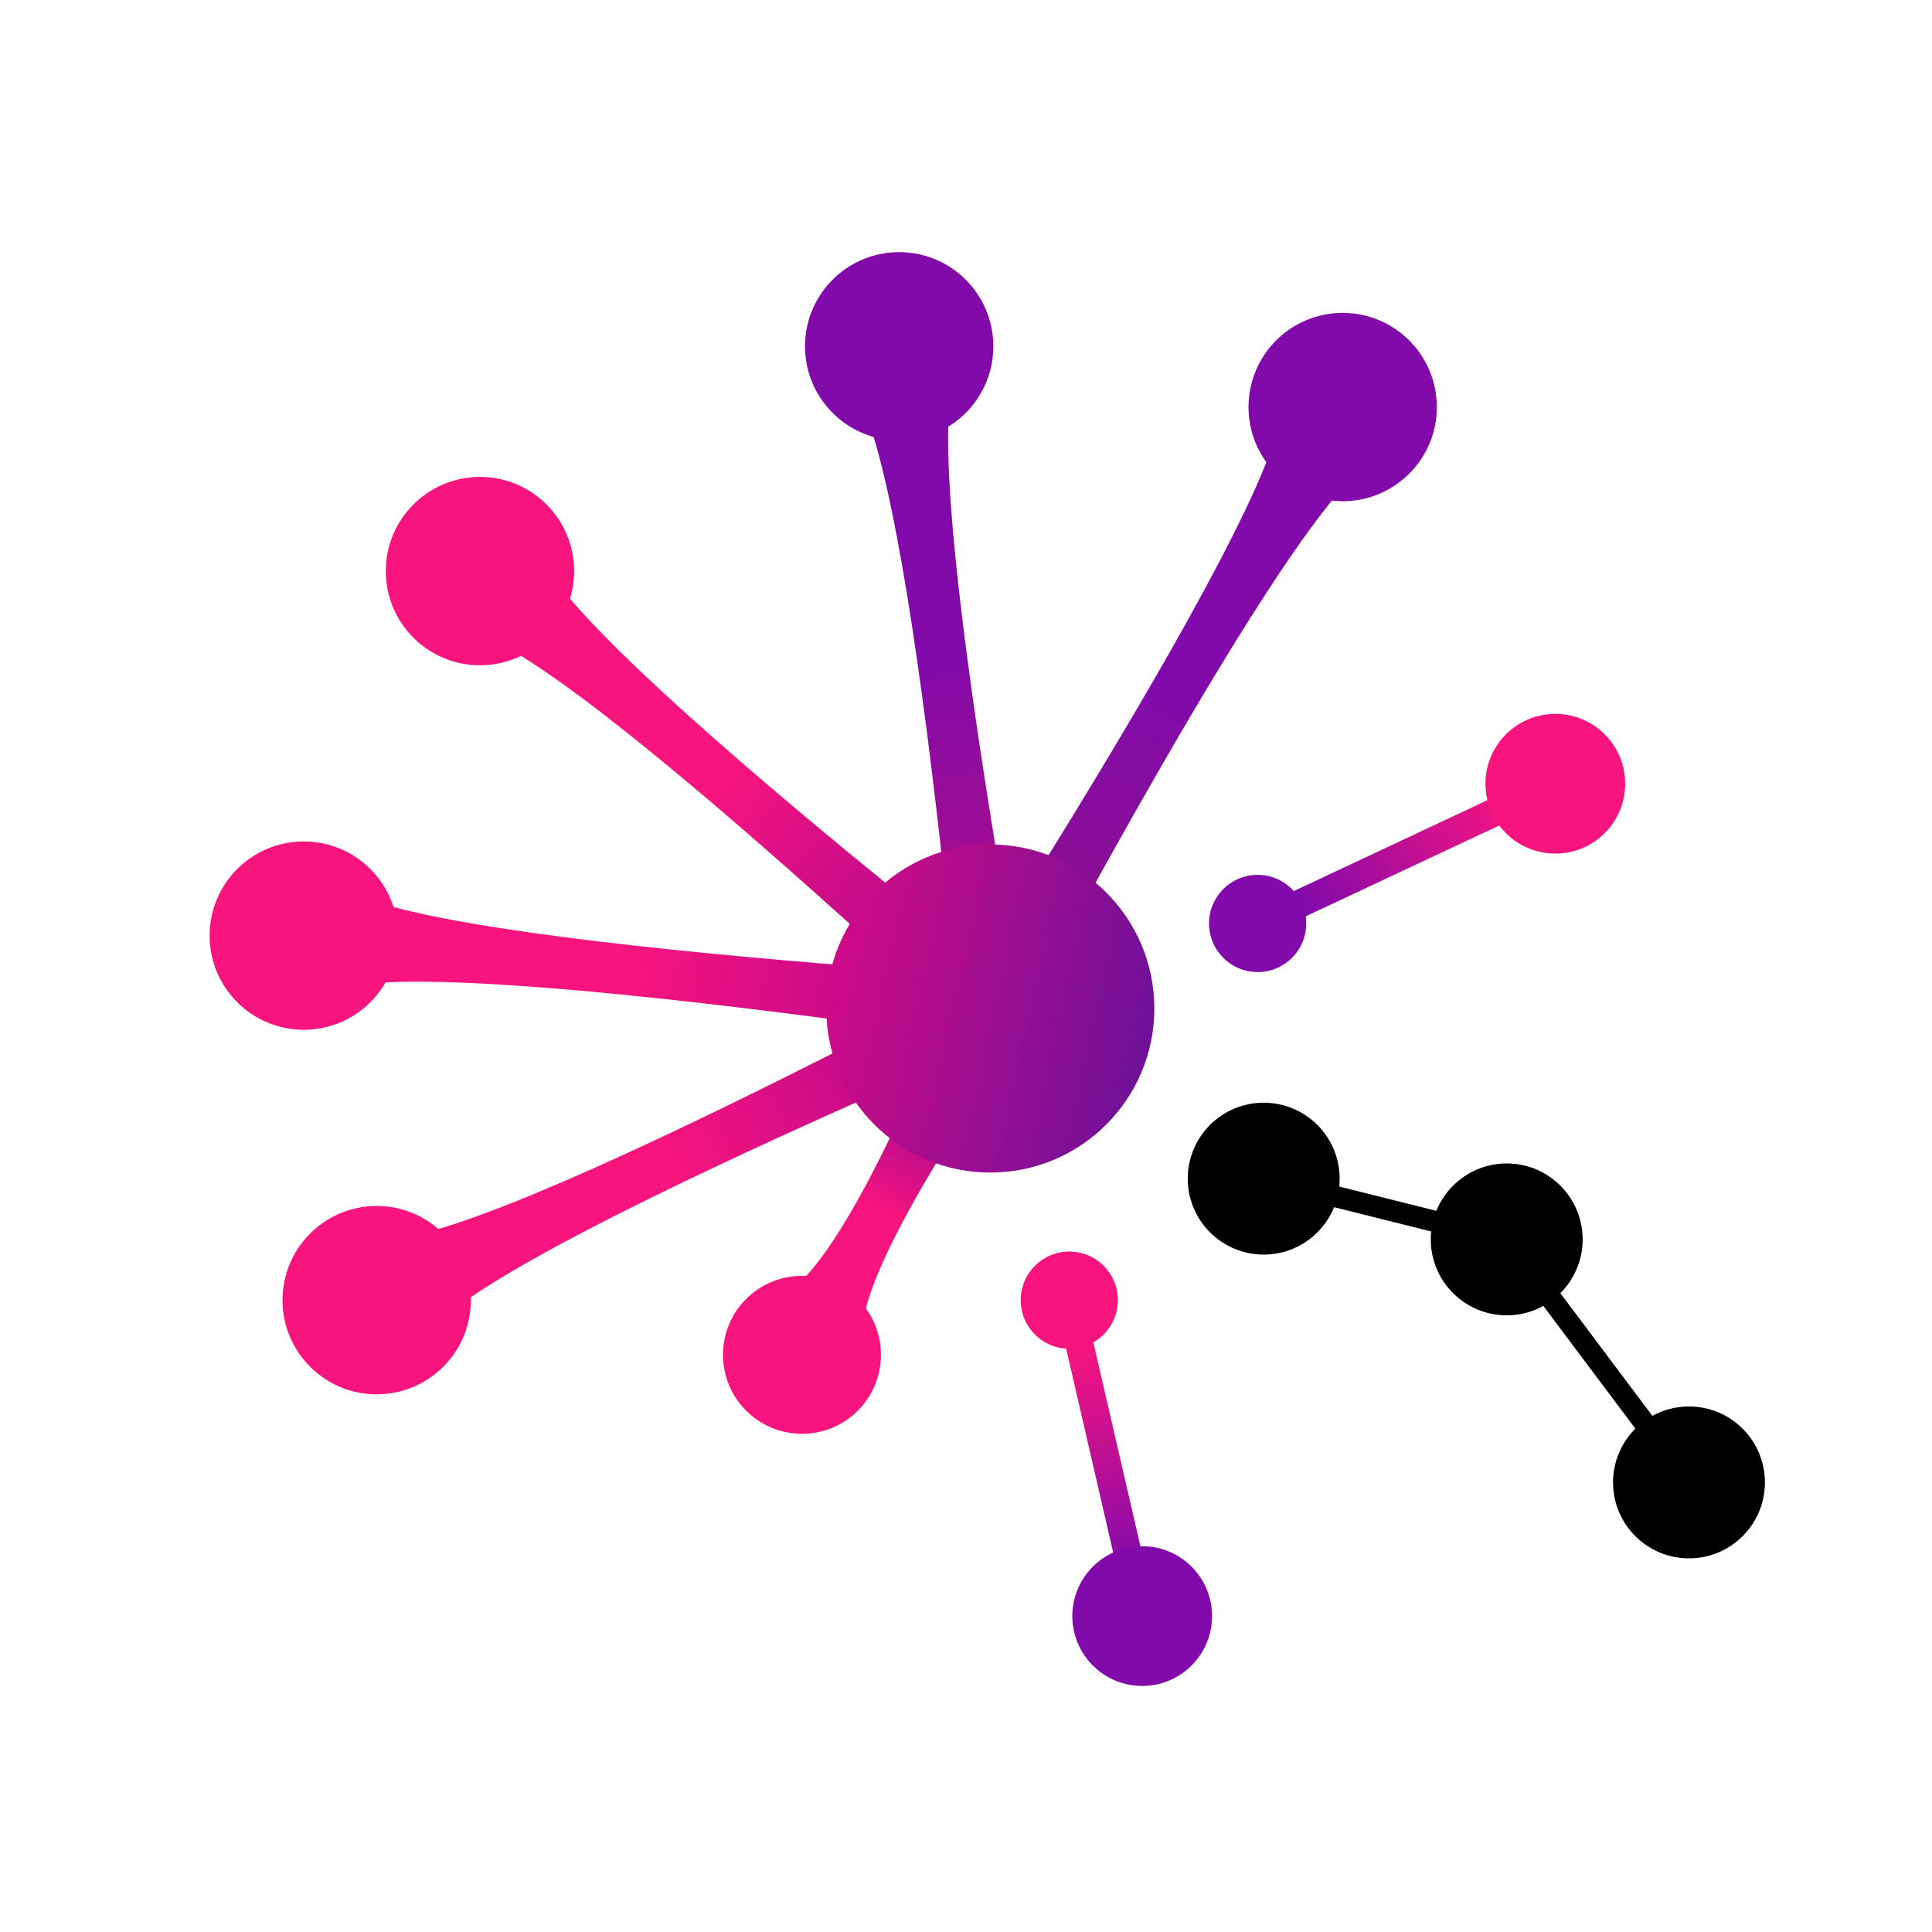
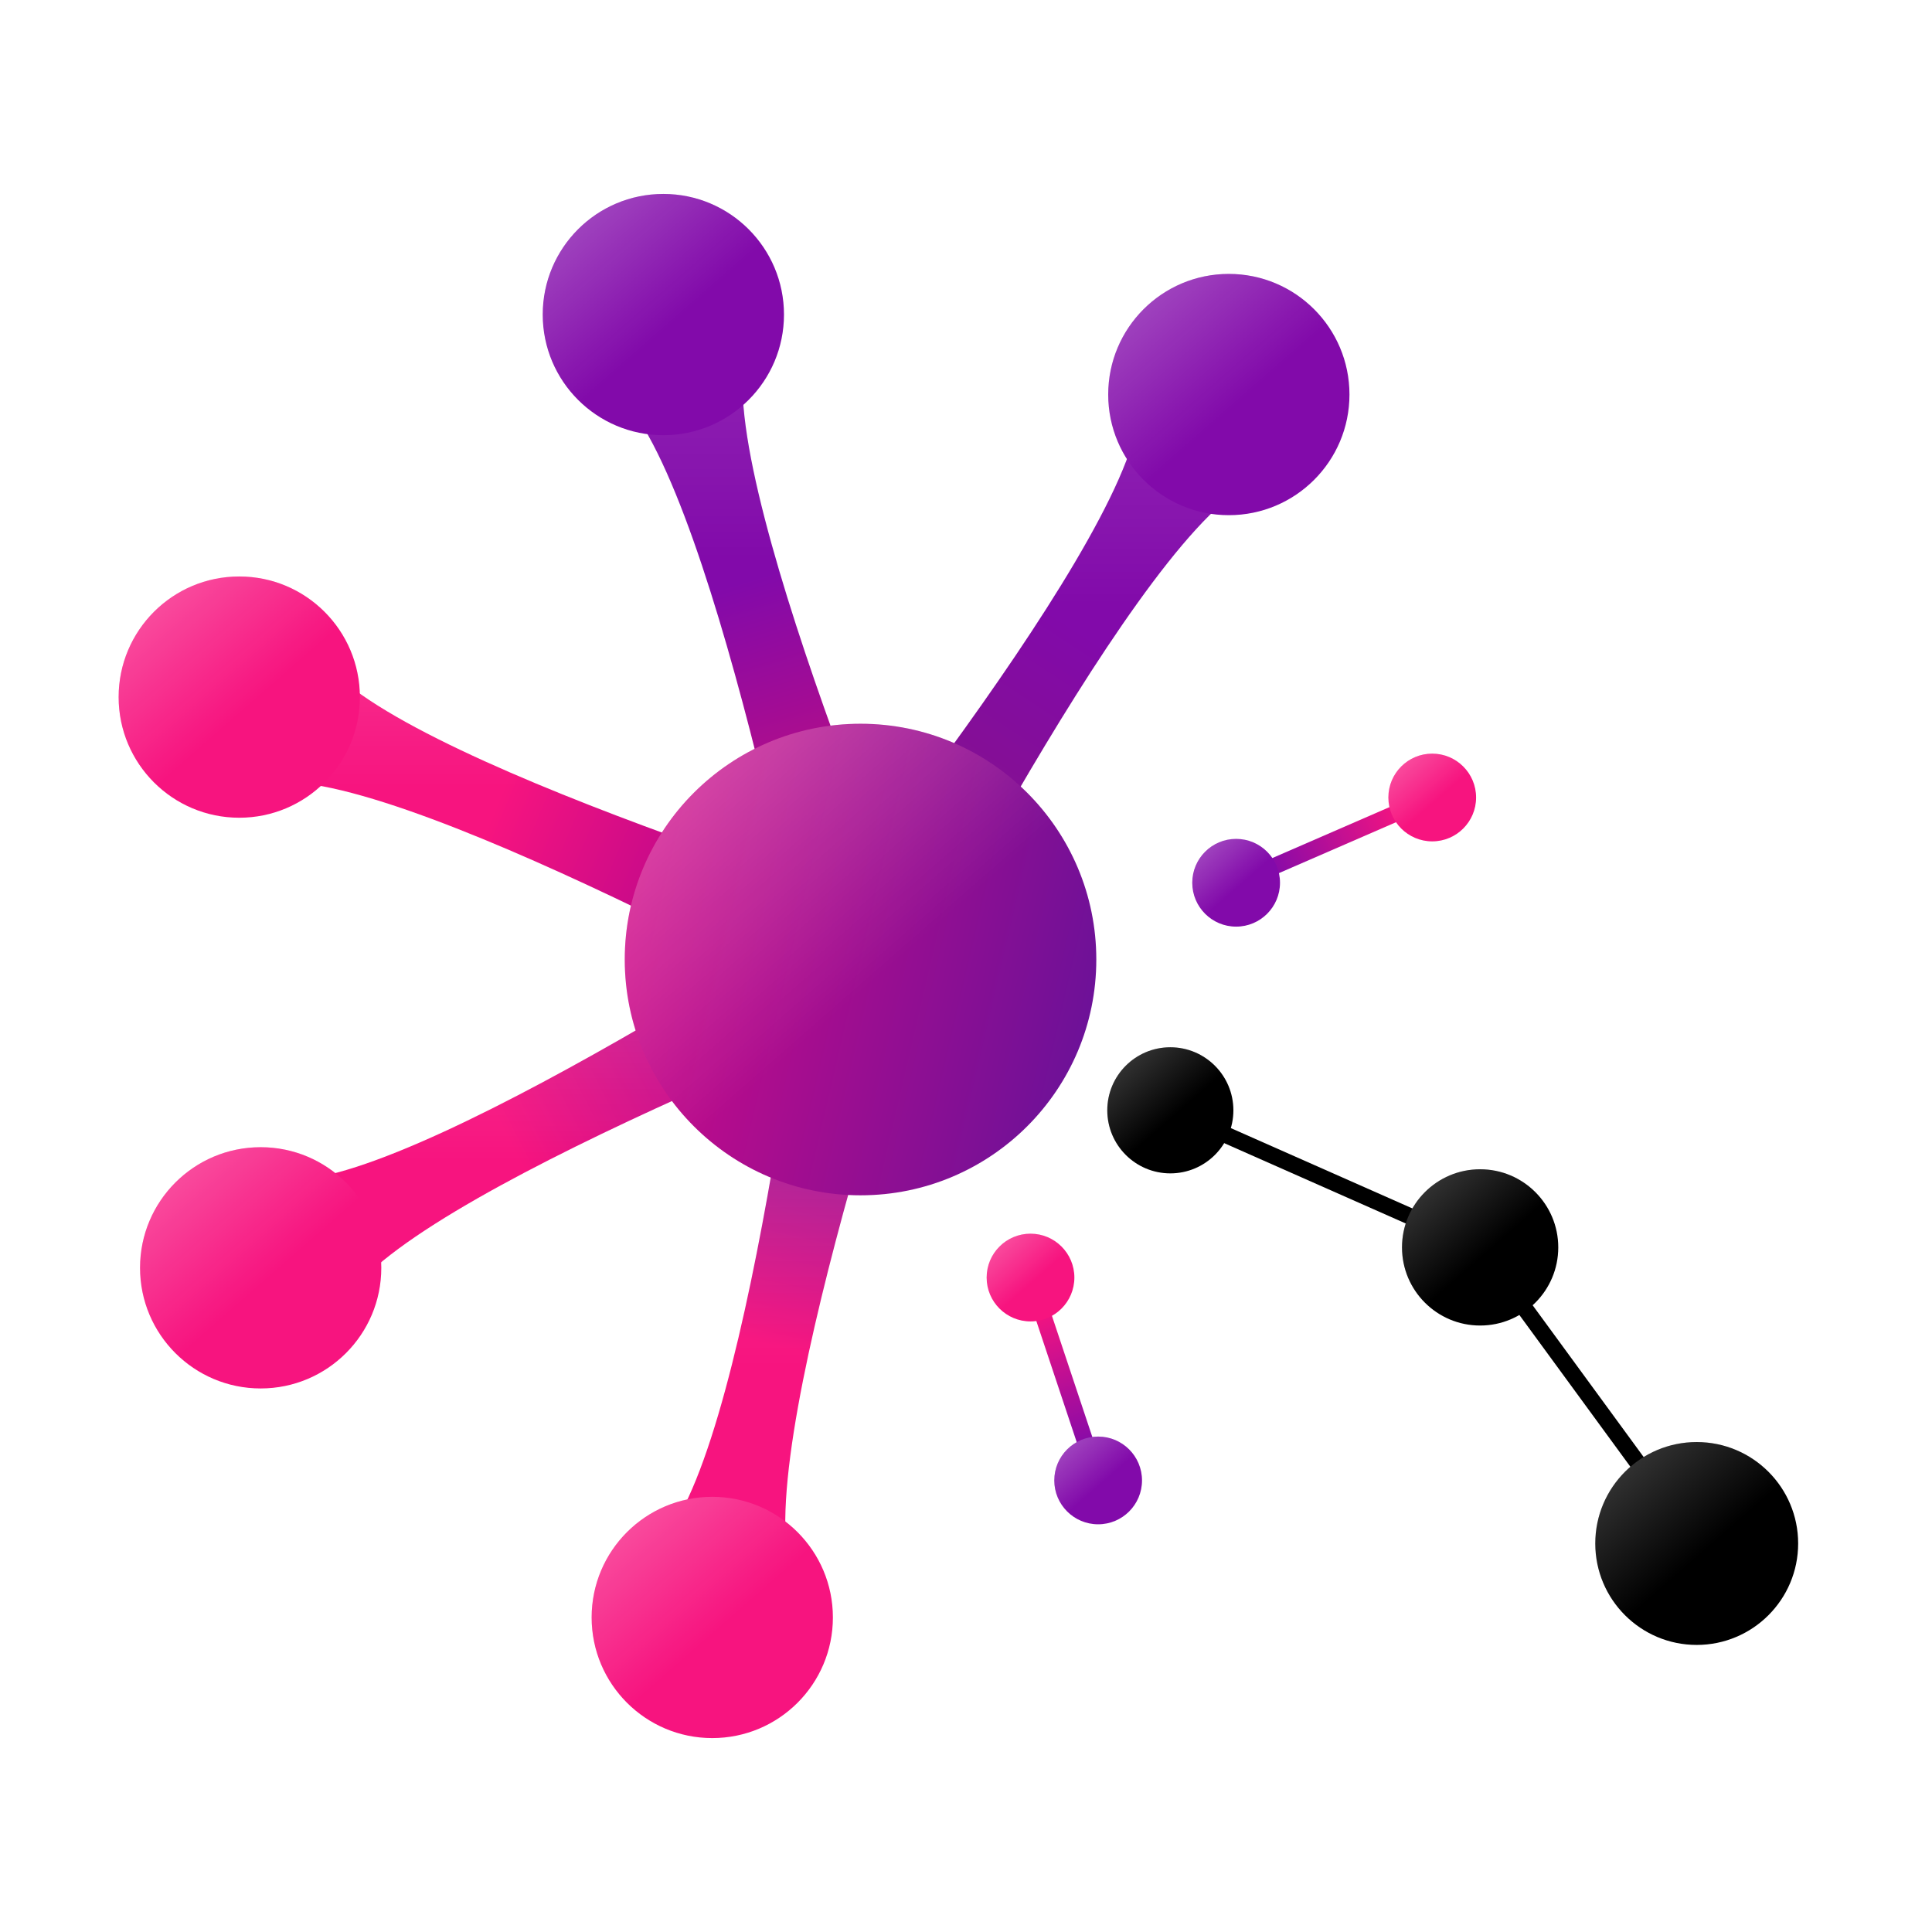
- <svg xmlns="http://www.w3.org/2000/svg" viewBox="-172 -175 318 318">
+ <svg xmlns="http://www.w3.org/2000/svg" viewBox="214.12 180.01 704.7 704.7">
  <defs>
-     <linearGradient id="p1" gradientUnits="userSpaceOnUse" x1="-12" y1="-30.79" x2="-22.84" y2="-109.55">
-       <stop offset="0" stop-color="#A40D8F" />
+     <linearGradient id="pgl" x1="0.15" y1="0.1" x2="0.85" y2="0.9">
+       <stop offset="0" stop-color="#FFFFFF" stop-opacity="0.24" />
+       <stop offset="0.55" stop-color="#FFFFFF" stop-opacity="0" />
+     </linearGradient>
+     <linearGradient id="pgk" x1="0.15" y1="0.1" x2="0.85" y2="0.9">
+       <stop offset="0" stop-color="#FFFFFF" stop-opacity="0.2" />
+       <stop offset="0.55" stop-color="#FFFFFF" stop-opacity="0" />
+     </linearGradient>
+     <linearGradient id="psg" x1="0" y1="0" x2="0" y2="1">
+       <stop offset="0" stop-color="#FFFFFF" stop-opacity="0.1" />
+       <stop offset="0.5" stop-color="#FFFFFF" stop-opacity="0" />
+     </linearGradient>
+     <linearGradient id="p1" gradientUnits="userSpaceOnUse" x1="572.23" y1="462.14" x2="649.13" y2="344.19">
+       <stop offset="0" stop-color="#840F94" />
      <stop offset="0.45" stop-color="#820AAA" />
    </linearGradient>
-     <linearGradient id="p2" gradientUnits="userSpaceOnUse" x1="2.12" y1="-27.98" x2="44.69" y2="-100.64">
-       <stop offset="0" stop-color="#890F93" />
+     <linearGradient id="p2" gradientUnits="userSpaceOnUse" x1="504.32" y1="452.54" x2="463.15" y2="317.89">
+       <stop offset="0" stop-color="#AC0D8E" />
      <stop offset="0.45" stop-color="#820AAA" />
    </linearGradient>
-     <linearGradient id="p3" gradientUnits="userSpaceOnUse" x1="-25.7" y1="-23.32" x2="-86.53" y2="-75.45">
-       <stop offset="0" stop-color="#BD0B8B" />
+     <linearGradient id="p3" gradientUnits="userSpaceOnUse" x1="453.38" y1="498.48" x2="323.68" y2="443.69">
+       <stop offset="0" stop-color="#C90A89" />
      <stop offset="0.45" stop-color="#F7147F" />
    </linearGradient>
-     <linearGradient id="p4" gradientUnits="userSpaceOnUse" x1="-30.88" y1="-11.32" x2="-113.52" y2="-20.1">
-       <stop offset="0" stop-color="#C70B8A" />
+     <linearGradient id="p4" gradientUnits="userSpaceOnUse" x1="455.96" y1="567.02" x2="330.73" y2="631.38">
+       <stop offset="0" stop-color="#C80B89" />
      <stop offset="0.45" stop-color="#F7147F" />
    </linearGradient>
-     <linearGradient id="p5" gradientUnits="userSpaceOnUse" x1="-28.87" y1="0.44" x2="-102.3" y2="35.34">
-       <stop offset="0" stop-color="#C30B8A" />
+     <linearGradient id="p5" gradientUnits="userSpaceOnUse" x1="510.19" y1="609.02" x2="479.24" y2="746.37">
+       <stop offset="0" stop-color="#A80D8E" />
      <stop offset="0.45" stop-color="#F7147F" />
    </linearGradient>
-     <linearGradient id="p6" gradientUnits="userSpaceOnUse" x1="-19.51" y1="10.33" x2="-36.58" y2="41.72">
-       <stop offset="0" stop-color="#B10C8D" />
-       <stop offset="0.45" stop-color="#F7147F" />
-     </linearGradient>
-     <linearGradient id="p7" gradientUnits="userSpaceOnUse" x1="-36" y1="-15" x2="18" y2="-3">
+     <linearGradient id="p6" gradientUnits="userSpaceOnUse" x1="442" y1="510" x2="614" y2="550">
      <stop offset="0" stop-color="#D00A88" />
      <stop offset="1" stop-color="#6C1198" />
    </linearGradient>
-     <linearGradient id="p8" gradientUnits="userSpaceOnUse" x1="35" y1="-23" x2="84" y2="-46">
+     <linearGradient id="p7" gradientUnits="userSpaceOnUse" x1="665" y1="502" x2="736.53" y2="470.9">
      <stop offset="0.15" stop-color="#820AAA" />
      <stop offset="0.85" stop-color="#F7147F" />
    </linearGradient>
-     <linearGradient id="p9" gradientUnits="userSpaceOnUse" x1="4" y1="39" x2="16" y2="91">
+     <linearGradient id="p8" gradientUnits="userSpaceOnUse" x1="590" y1="646" x2="614.67" y2="720">
      <stop offset="0.15" stop-color="#F7147F" />
      <stop offset="0.85" stop-color="#820AAA" />
    </linearGradient>
  </defs>
-   <path d="M-7.44 -31.42 C-12.67 -62.8 -17.44 -97.46 -15.51 -110.56 L-30.17 -108.55 C-24.77 -96.45 -20 -61.79 -16.56 -30.17 Z" fill="url(#p1)" />
-   <circle cx="-24" cy="-118" r="15.5" fill="#820AAA" />
-   <path d="M6.09 -25.66 C22.34 -55.18 41.07 -87.15 51.08 -96.9 L38.31 -104.39 C34.69 -90.89 15.96 -58.92 -1.85 -30.31 Z" fill="url(#p2)" />
-   <circle cx="49" cy="-108" r="15.5" fill="#820AAA" />
-   <path d="M-22.71 -26.81 C-47.63 -46.98 -74.39 -69.92 -81.71 -81.07 L-91.34 -69.83 C-79.2 -64.3 -52.44 -41.36 -28.7 -19.82 Z" fill="url(#p3)" />
-   <circle cx="-93" cy="-81" r="15.5" fill="#F7147F" />
-   <path d="M-30.39 -15.9 C-63.54 -18.51 -99.91 -22.37 -112.74 -27.46 L-114.3 -12.74 C-100.69 -15.02 -64.33 -11.15 -31.36 -6.75 Z" fill="url(#p4)" />
-   <circle cx="-122" cy="-21" r="15.5" fill="#F7147F" />
-   <path d="M-30.84 -3.71 C-59.83 11.06 -92.14 26.42 -105.48 28.66 L-99.12 42.02 C-88.96 33.1 -56.65 17.74 -26.9 4.6 Z" fill="url(#p5)" />
-   <circle cx="-110" cy="39" r="15.5" fill="#F7147F" />
-   <path d="M-23.55 8.13 C-29.59 21.12 -37.1 34.93 -43.08 38.18 L-30.08 45.25 C-30.6 38.46 -23.09 24.65 -15.47 12.52 Z" fill="url(#p6)" />
-   <circle cx="-40" cy="48" r="13" fill="#F7147F" />
-   <circle cx="-9" cy="-9" r="27" fill="url(#p7)" />
-   <line x1="35" y1="-23" x2="84" y2="-46" stroke="url(#p8)" stroke-width="4.6" />
-   <circle cx="35" cy="-23" r="8" fill="#820AAA" />
-   <circle cx="84" cy="-46" r="11.5" fill="#F7147F" />
-   <line x1="4" y1="39" x2="16" y2="91" stroke="url(#p9)" stroke-width="4.6" />
-   <circle cx="4" cy="39" r="8" fill="#F7147F" />
-   <circle cx="16" cy="91" r="11.5" fill="#820AAA" />
-   <polyline points="36,19 76,29 106,69" fill="none" stroke="#000000" stroke-width="3.5" stroke-linejoin="round" stroke-linecap="round" />
-   <circle cx="36" cy="19" r="12.5" fill="#000000" />
-   <circle cx="76" cy="29" r="12.5" fill="#000000" />
-   <circle cx="106" cy="69" r="12.5" fill="#000000" />
+   <path d="M584.51 470.15 C612.86 421.4 646.7 369.5 668.87 357.07 L629.38 331.32 C626.95 356.63 593.12 408.53 559.96 454.14 Z" fill="url(#p1)" />
+   <path d="M584.51 470.15 C612.86 421.4 646.7 369.5 668.87 357.07 L629.38 331.32 C626.95 356.63 593.12 408.53 559.96 454.14 Z" fill="url(#psg)" />
+   <path d="M518.33 448.26 C499.12 395.23 481.01 335.99 485.69 311 L440.61 324.78 C458.47 342.88 476.58 402.13 490.31 456.82 Z" fill="url(#p2)" />
+   <path d="M518.33 448.26 C499.12 395.23 481.01 335.99 485.69 311 L440.61 324.78 C458.47 342.88 476.58 402.13 490.31 456.82 Z" fill="url(#psg)" />
+   <path d="M459.09 484.98 C406.09 465.71 349.02 441.6 332.85 421.98 L314.51 465.4 C339.85 463.31 396.92 487.42 447.68 511.98 Z" fill="url(#p3)" />
+   <path d="M459.09 484.98 C406.09 465.71 349.02 441.6 332.85 421.98 L314.51 465.4 C339.85 463.31 396.92 487.42 447.68 511.98 Z" fill="url(#psg)" />
+   <path d="M449.26 553.99 C400.48 582.29 345.38 610.6 319.95 610.42 L341.5 652.35 C356.15 631.57 411.25 603.25 462.65 580.06 Z" fill="url(#p4)" />
+   <path d="M449.26 553.99 C400.48 582.29 345.38 610.6 319.95 610.42 L341.5 652.35 C356.15 631.57 411.25 603.25 462.65 580.06 Z" fill="url(#psg)" />
+   <path d="M495.9 605.8 C486.31 661.37 472.69 721.81 456.24 741.19 L502.23 751.56 C495.69 726.99 509.31 666.55 524.49 612.24 Z" fill="url(#p5)" />
+   <path d="M495.9 605.8 C486.31 661.37 472.69 721.81 456.24 741.19 L502.23 751.56 C495.69 726.99 509.31 666.55 524.49 612.24 Z" fill="url(#psg)" />
+   <circle cx="662.34" cy="323.92" r="44" fill="#820AAA" />
+   <circle cx="662.34" cy="323.92" r="44" fill="url(#pgl)" />
+   <circle cx="456.08" cy="294.75" r="44" fill="#820AAA" />
+   <circle cx="456.08" cy="294.75" r="44" fill="url(#pgl)" />
+   <circle cx="301.39" cy="434.28" r="44" fill="#F7147F" />
+   <circle cx="301.39" cy="434.28" r="44" fill="url(#pgl)" />
+   <circle cx="309.2" cy="642.45" r="44" fill="#F7147F" />
+   <circle cx="309.2" cy="642.45" r="44" fill="url(#pgl)" />
+   <circle cx="473.92" cy="769.98" r="44" fill="#F7147F" />
+   <circle cx="473.92" cy="769.98" r="44" fill="url(#pgl)" />
+   <circle cx="528" cy="530" r="86" fill="url(#p6)" />
+   <circle cx="528" cy="530" r="86" fill="url(#pgl)" />
+   <line x1="665" y1="502" x2="736.53" y2="470.9" stroke="url(#p7)" stroke-width="6" stroke-linecap="round" />
+   <circle cx="665" cy="502" r="16" fill="#820AAA" />
+   <circle cx="665" cy="502" r="16" fill="url(#pgl)" />
+   <circle cx="736.53" cy="470.9" r="16" fill="#F7147F" />
+   <circle cx="736.53" cy="470.9" r="16" fill="url(#pgl)" />
+   <line x1="590" y1="646" x2="614.67" y2="720" stroke="url(#p8)" stroke-width="6" stroke-linecap="round" />
+   <circle cx="590" cy="646" r="16" fill="#F7147F" />
+   <circle cx="590" cy="646" r="16" fill="url(#pgl)" />
+   <circle cx="614.67" cy="720" r="16" fill="#820AAA" />
+   <circle cx="614.67" cy="720" r="16" fill="url(#pgl)" />
+   <polyline points="641,585 754,635 833,743" fill="none" stroke="#000000" stroke-width="6" stroke-linejoin="round" stroke-linecap="round" />
+   <circle cx="641" cy="585" r="23" fill="#000000" />
+   <circle cx="641" cy="585" r="23" fill="url(#pgk)" />
+   <circle cx="754" cy="635" r="28.5" fill="#000000" />
+   <circle cx="754" cy="635" r="28.5" fill="url(#pgk)" />
+   <circle cx="833" cy="743" r="37" fill="#000000" />
+   <circle cx="833" cy="743" r="37" fill="url(#pgk)" />
</svg>
